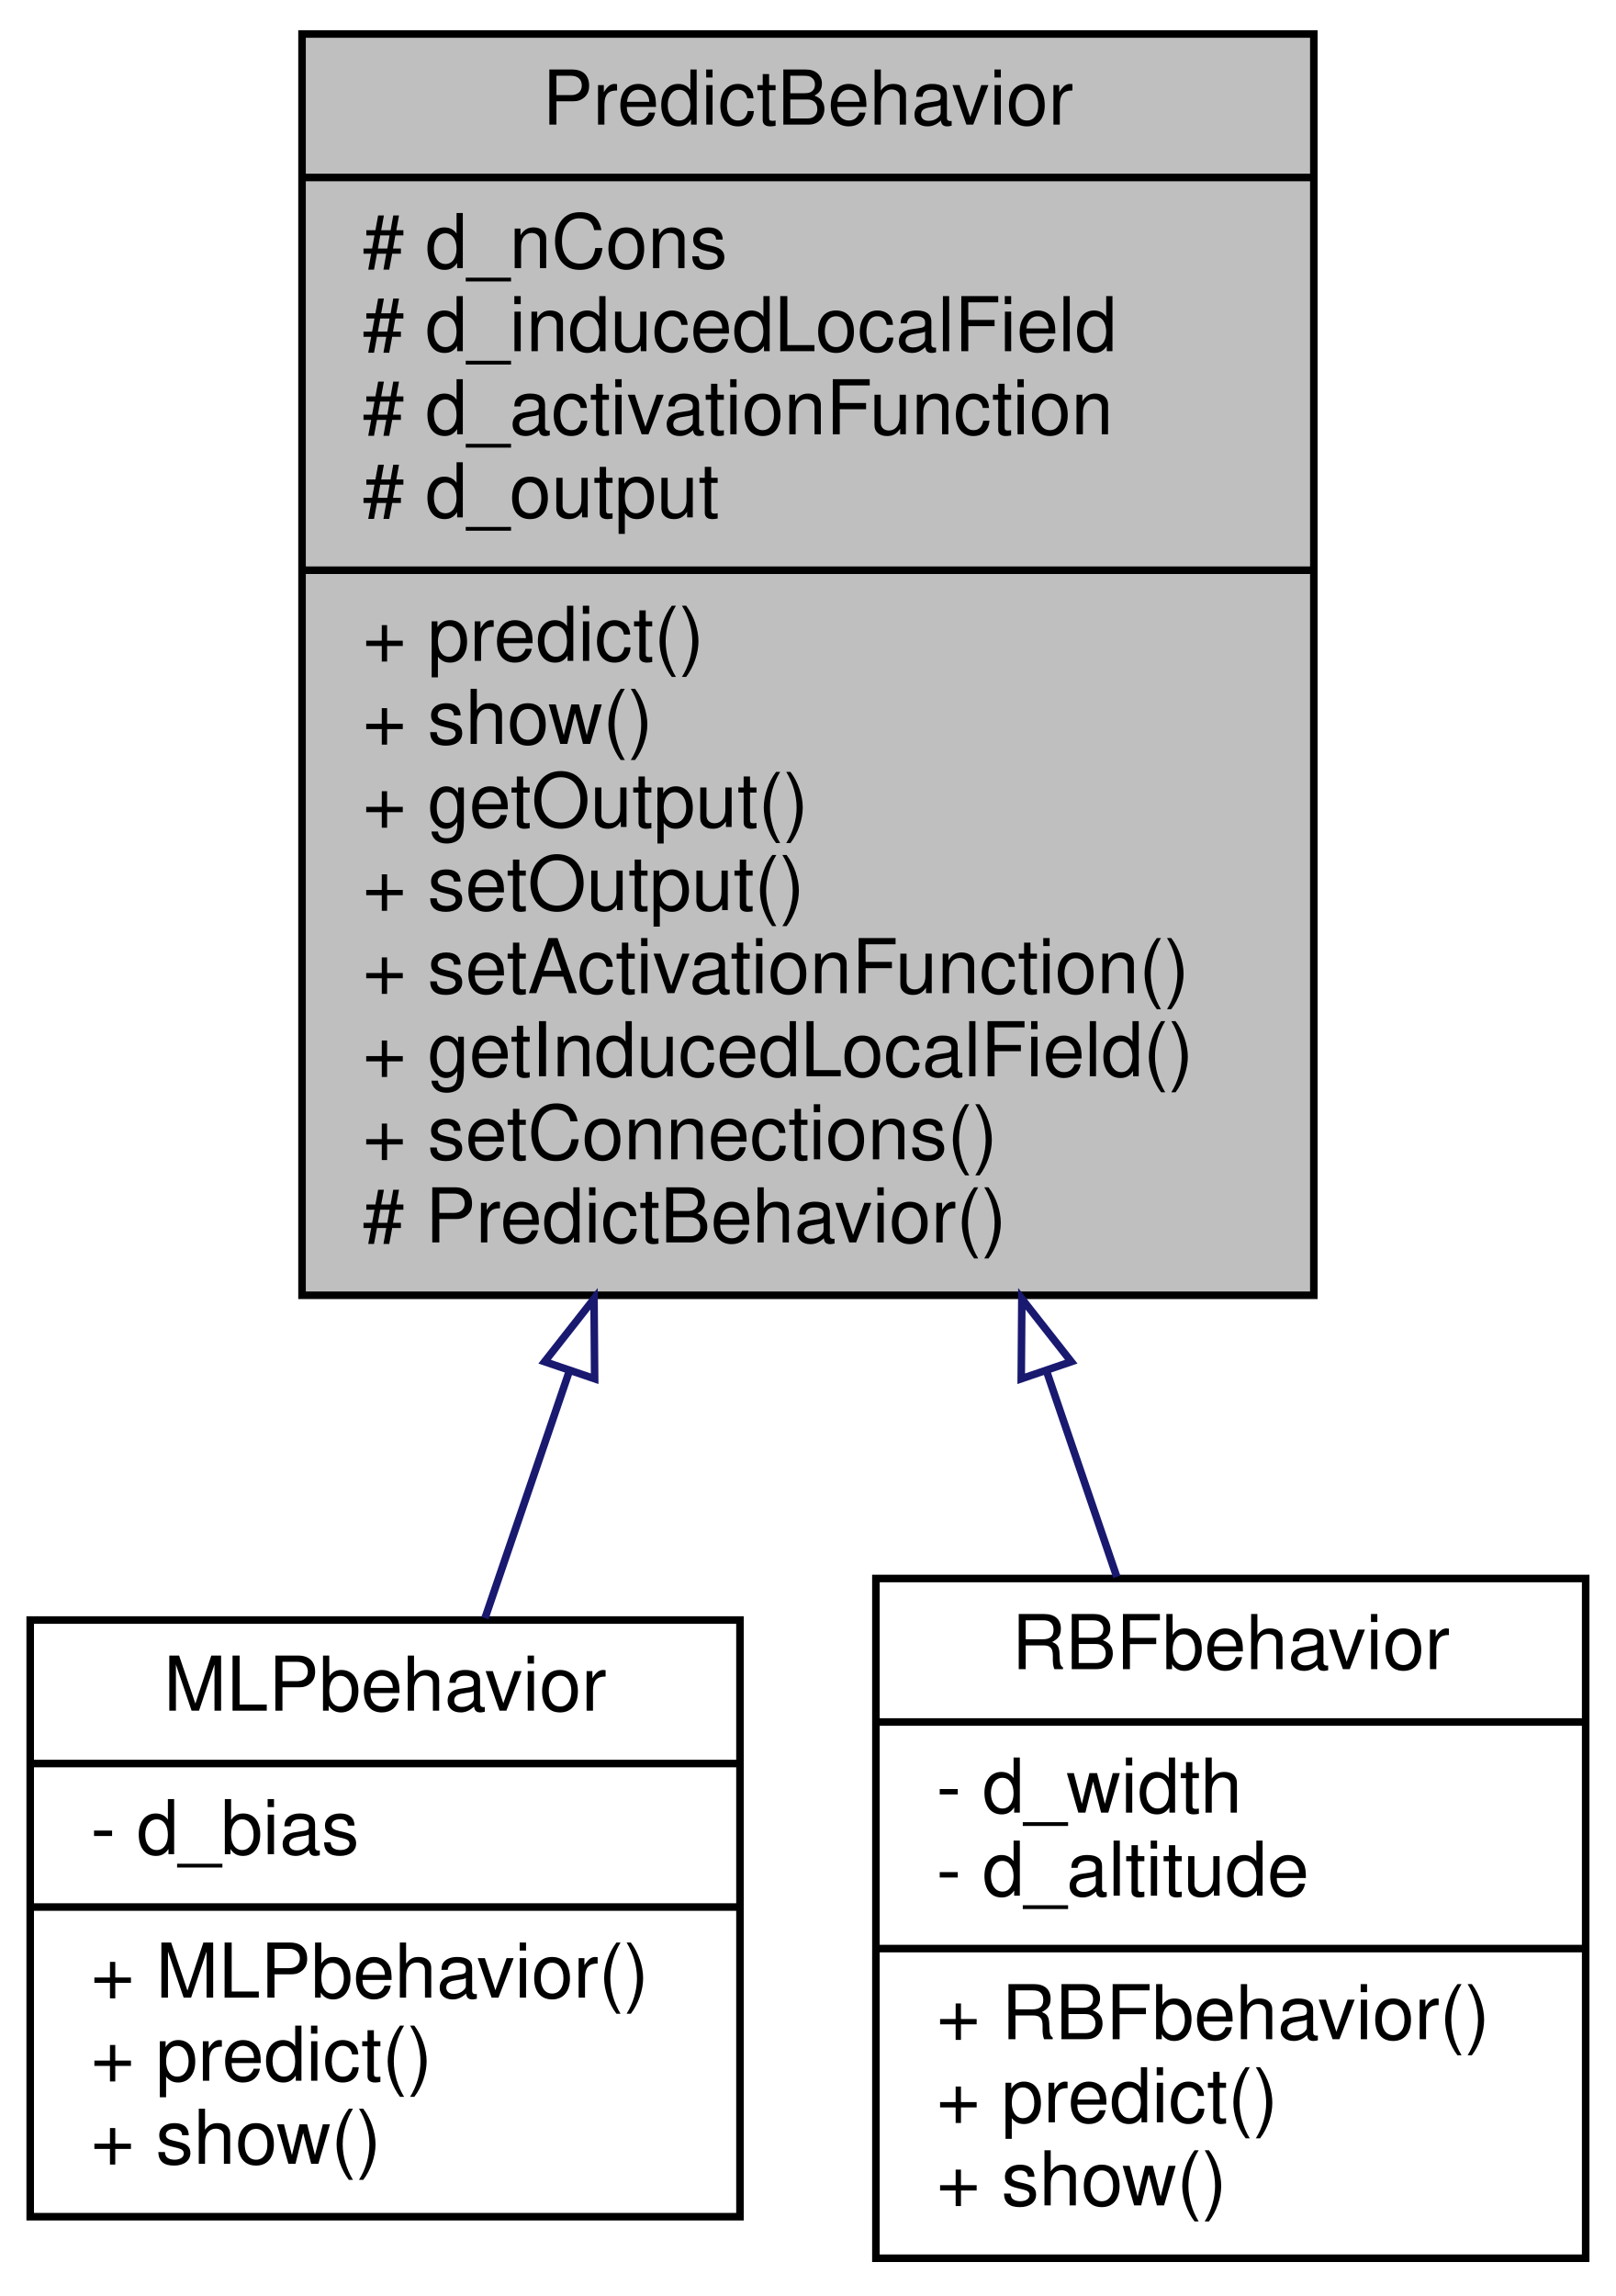
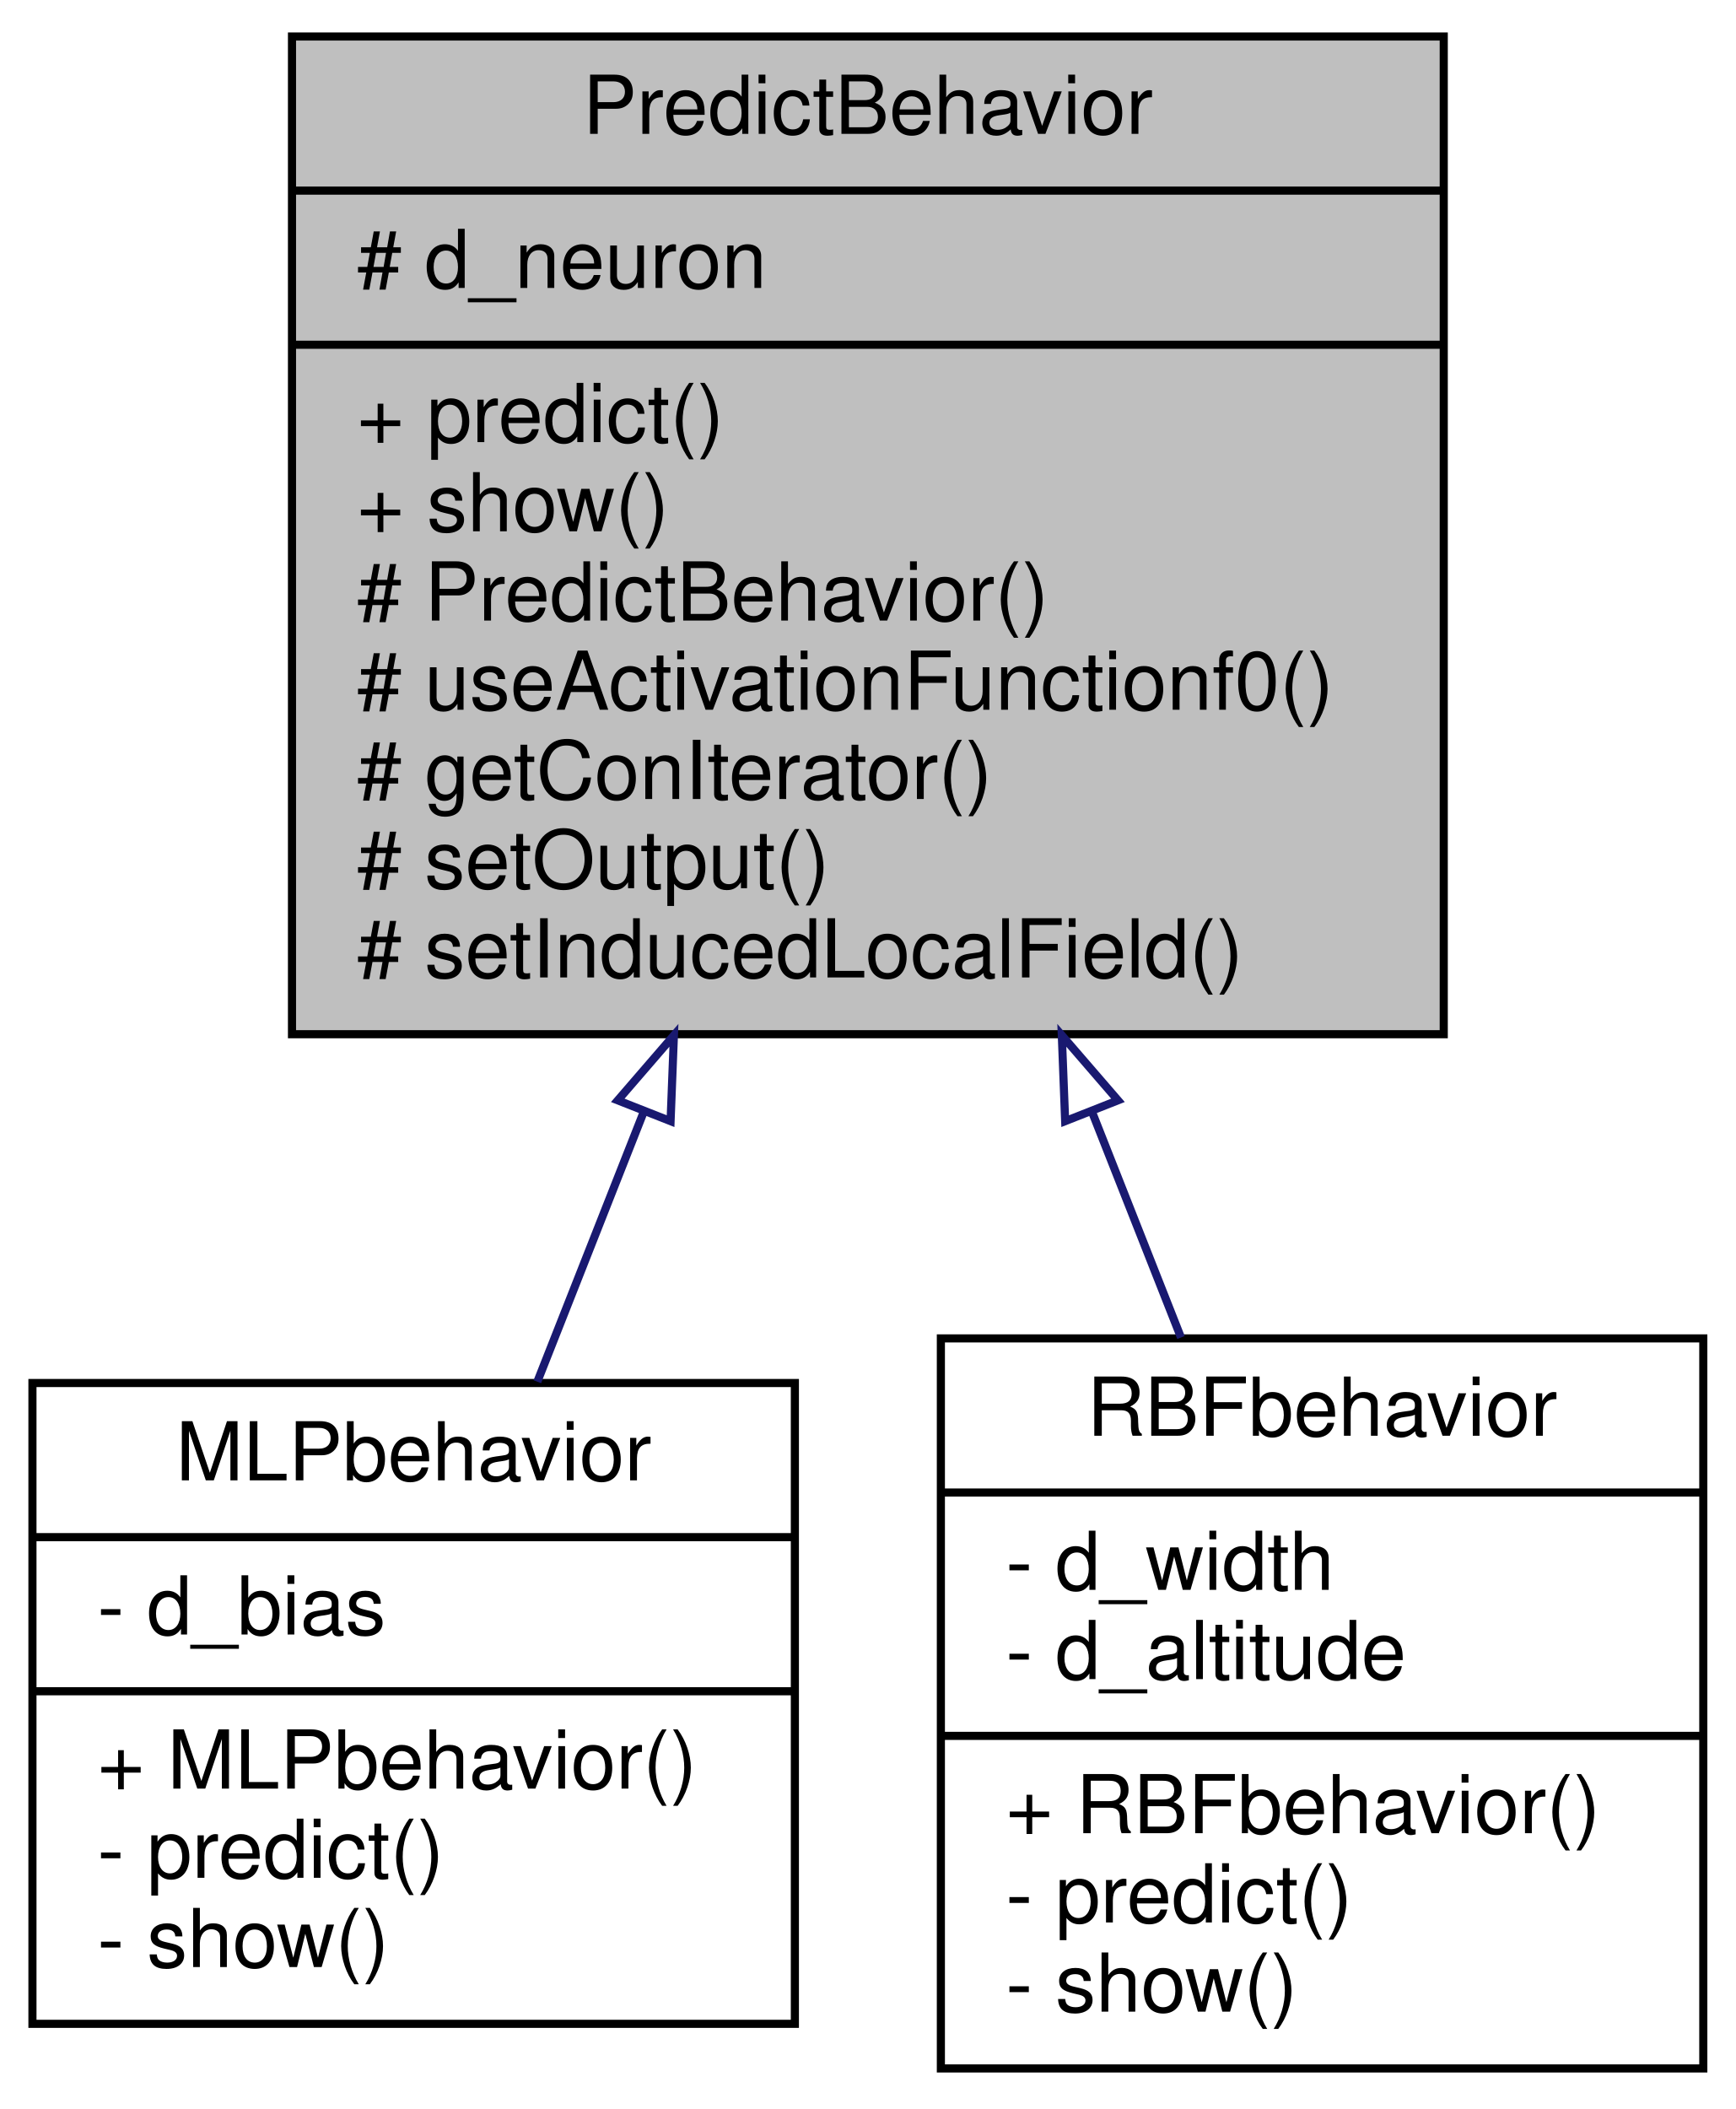
- <svg xmlns="http://www.w3.org/2000/svg" xmlns:xlink="http://www.w3.org/1999/xlink" width="214pt" height="304pt" viewBox="0.00 0.00 214.00 304.00">
-   <g id="graph1" class="graph" transform="scale(1 1) rotate(0) translate(4 300)">
-     <polygon fill="white" stroke="white" points="-4,5 -4,-300 211,-300 211,5 -4,5" />
+ <svg xmlns="http://www.w3.org/2000/svg" xmlns:xlink="http://www.w3.org/1999/xlink" width="214pt" height="260pt" viewBox="0.00 0.00 214.00 260.00">
+   <g id="graph1" class="graph" transform="scale(1 1) rotate(0) translate(4 256)">
+     <polygon fill="white" stroke="white" points="-4,5 -4,-256 211,-256 211,5 -4,5" />
    <g id="node1" class="node">
-       <polygon fill="#bfbfbf" stroke="black" points="36,-128.5 36,-295.5 170,-295.5 170,-128.5 36,-128.5" />
-       <text text-anchor="middle" x="103" y="-283.5" font-family="Helvetica,sans-Serif" font-size="10.00">PredictBehavior</text>
-       <polyline fill="none" stroke="black" points="36,-276.5 170,-276.5 " />
-       <text text-anchor="start" x="44" y="-264.5" font-family="Helvetica,sans-Serif" font-size="10.00"># d_nCons</text>
-       <text text-anchor="start" x="44" y="-253.5" font-family="Helvetica,sans-Serif" font-size="10.00"># d_inducedLocalField</text>
-       <text text-anchor="start" x="44" y="-242.5" font-family="Helvetica,sans-Serif" font-size="10.00"># d_activationFunction</text>
-       <text text-anchor="start" x="44" y="-231.5" font-family="Helvetica,sans-Serif" font-size="10.00"># d_output</text>
-       <polyline fill="none" stroke="black" points="36,-224.5 170,-224.5 " />
-       <text text-anchor="start" x="44" y="-212.5" font-family="Helvetica,sans-Serif" font-size="10.00">+ predict()</text>
-       <text text-anchor="start" x="44" y="-201.5" font-family="Helvetica,sans-Serif" font-size="10.00">+ show()</text>
-       <text text-anchor="start" x="44" y="-190.5" font-family="Helvetica,sans-Serif" font-size="10.00">+ getOutput()</text>
-       <text text-anchor="start" x="44" y="-179.5" font-family="Helvetica,sans-Serif" font-size="10.00">+ setOutput()</text>
-       <text text-anchor="start" x="44" y="-168.5" font-family="Helvetica,sans-Serif" font-size="10.00">+ setActivationFunction()</text>
-       <text text-anchor="start" x="44" y="-157.5" font-family="Helvetica,sans-Serif" font-size="10.00">+ getInducedLocalField()</text>
-       <text text-anchor="start" x="44" y="-146.5" font-family="Helvetica,sans-Serif" font-size="10.00">+ setConnections()</text>
-       <text text-anchor="start" x="44" y="-135.5" font-family="Helvetica,sans-Serif" font-size="10.00"># PredictBehavior()</text>
+       <polygon fill="#bfbfbf" stroke="black" points="32,-128.5 32,-251.5 174,-251.5 174,-128.5 32,-128.5" />
+       <text text-anchor="middle" x="103" y="-239.5" font-family="Helvetica,sans-Serif" font-size="10.00">PredictBehavior</text>
+       <polyline fill="none" stroke="black" points="32,-232.5 174,-232.5 " />
+       <text text-anchor="start" x="40" y="-220.5" font-family="Helvetica,sans-Serif" font-size="10.00"># d_neuron</text>
+       <polyline fill="none" stroke="black" points="32,-213.5 174,-213.5 " />
+       <text text-anchor="start" x="40" y="-201.5" font-family="Helvetica,sans-Serif" font-size="10.00">+ predict()</text>
+       <text text-anchor="start" x="40" y="-190.5" font-family="Helvetica,sans-Serif" font-size="10.00">+ show()</text>
+       <text text-anchor="start" x="40" y="-179.5" font-family="Helvetica,sans-Serif" font-size="10.00"># PredictBehavior()</text>
+       <text text-anchor="start" x="40" y="-168.5" font-family="Helvetica,sans-Serif" font-size="10.00"># useActivationFunctionf0()</text>
+       <text text-anchor="start" x="40" y="-157.5" font-family="Helvetica,sans-Serif" font-size="10.00"># getConIterator()</text>
+       <text text-anchor="start" x="40" y="-146.5" font-family="Helvetica,sans-Serif" font-size="10.00"># setOutput()</text>
+       <text text-anchor="start" x="40" y="-135.5" font-family="Helvetica,sans-Serif" font-size="10.00"># setInducedLocalField()</text>
    </g>
    <g id="node3" class="node">
      <a xlink:href="class_m_l_pbehavior.html" target="_top" xlink:title="class MLPbehavior -">
        <polygon fill="white" stroke="black" points="0,-6.5 0,-85.5 94,-85.5 94,-6.5 0,-6.5" />
        <text text-anchor="middle" x="47" y="-73.5" font-family="Helvetica,sans-Serif" font-size="10.00">MLPbehavior</text>
        <polyline fill="none" stroke="black" points="0,-66.5 94,-66.5 " />
        <text text-anchor="start" x="8" y="-54.5" font-family="Helvetica,sans-Serif" font-size="10.00">- d_bias</text>
        <polyline fill="none" stroke="black" points="0,-47.5 94,-47.5 " />
        <text text-anchor="start" x="8" y="-35.5" font-family="Helvetica,sans-Serif" font-size="10.00">+ MLPbehavior()</text>
-         <text text-anchor="start" x="8" y="-24.5" font-family="Helvetica,sans-Serif" font-size="10.00">+ predict()</text>
-         <text text-anchor="start" x="8" y="-13.5" font-family="Helvetica,sans-Serif" font-size="10.00">+ show()</text>
+         <text text-anchor="start" x="8" y="-24.5" font-family="Helvetica,sans-Serif" font-size="10.00">- predict()</text>
+         <text text-anchor="start" x="8" y="-13.5" font-family="Helvetica,sans-Serif" font-size="10.00">- show()</text>
      </a>
    </g>
    <g id="edge2" class="edge">
-       <path fill="none" stroke="midnightblue" d="M71.369,-118.368C67.457,-106.909 63.64,-95.732 60.232,-85.752" />
-       <polygon fill="none" stroke="midnightblue" points="68.128,-119.707 74.672,-128.039 74.753,-117.445 68.128,-119.707" />
+       <path fill="none" stroke="midnightblue" d="M75.32,-118.811C70.818,-107.395 66.305,-95.952 62.247,-85.661" />
+       <polygon fill="none" stroke="midnightblue" points="72.164,-120.349 79.088,-128.367 78.676,-117.781 72.164,-120.349" />
    </g>
    <g id="node5" class="node">
      <a xlink:href="class_r_b_fbehavior.html" target="_top" xlink:title="class RBFbehavior -">
        <polygon fill="white" stroke="black" points="112,-1 112,-91 206,-91 206,-1 112,-1" />
        <text text-anchor="middle" x="159" y="-79" font-family="Helvetica,sans-Serif" font-size="10.00">RBFbehavior</text>
        <polyline fill="none" stroke="black" points="112,-72 206,-72 " />
        <text text-anchor="start" x="120" y="-60" font-family="Helvetica,sans-Serif" font-size="10.00">- d_width</text>
        <text text-anchor="start" x="120" y="-49" font-family="Helvetica,sans-Serif" font-size="10.00">- d_altitude</text>
        <polyline fill="none" stroke="black" points="112,-42 206,-42 " />
        <text text-anchor="start" x="120" y="-30" font-family="Helvetica,sans-Serif" font-size="10.00">+ RBFbehavior()</text>
-         <text text-anchor="start" x="120" y="-19" font-family="Helvetica,sans-Serif" font-size="10.00">+ predict()</text>
-         <text text-anchor="start" x="120" y="-8" font-family="Helvetica,sans-Serif" font-size="10.00">+ show()</text>
+         <text text-anchor="start" x="120" y="-19" font-family="Helvetica,sans-Serif" font-size="10.00">- predict()</text>
+         <text text-anchor="start" x="120" y="-8" font-family="Helvetica,sans-Serif" font-size="10.00">- show()</text>
      </a>
    </g>
    <g id="edge4" class="edge">
-       <path fill="none" stroke="midnightblue" d="M134.575,-118.53C137.807,-109.065 140.974,-99.79 143.901,-91.219" />
-       <polygon fill="none" stroke="midnightblue" points="131.247,-117.445 131.328,-128.039 137.872,-119.707 131.247,-117.445" />
+       <path fill="none" stroke="midnightblue" d="M130.635,-118.925C134.372,-109.45 138.117,-99.954 141.604,-91.11" />
+       <polygon fill="none" stroke="midnightblue" points="127.324,-117.781 126.911,-128.367 133.836,-120.349 127.324,-117.781" />
    </g>
  </g>
</svg>
